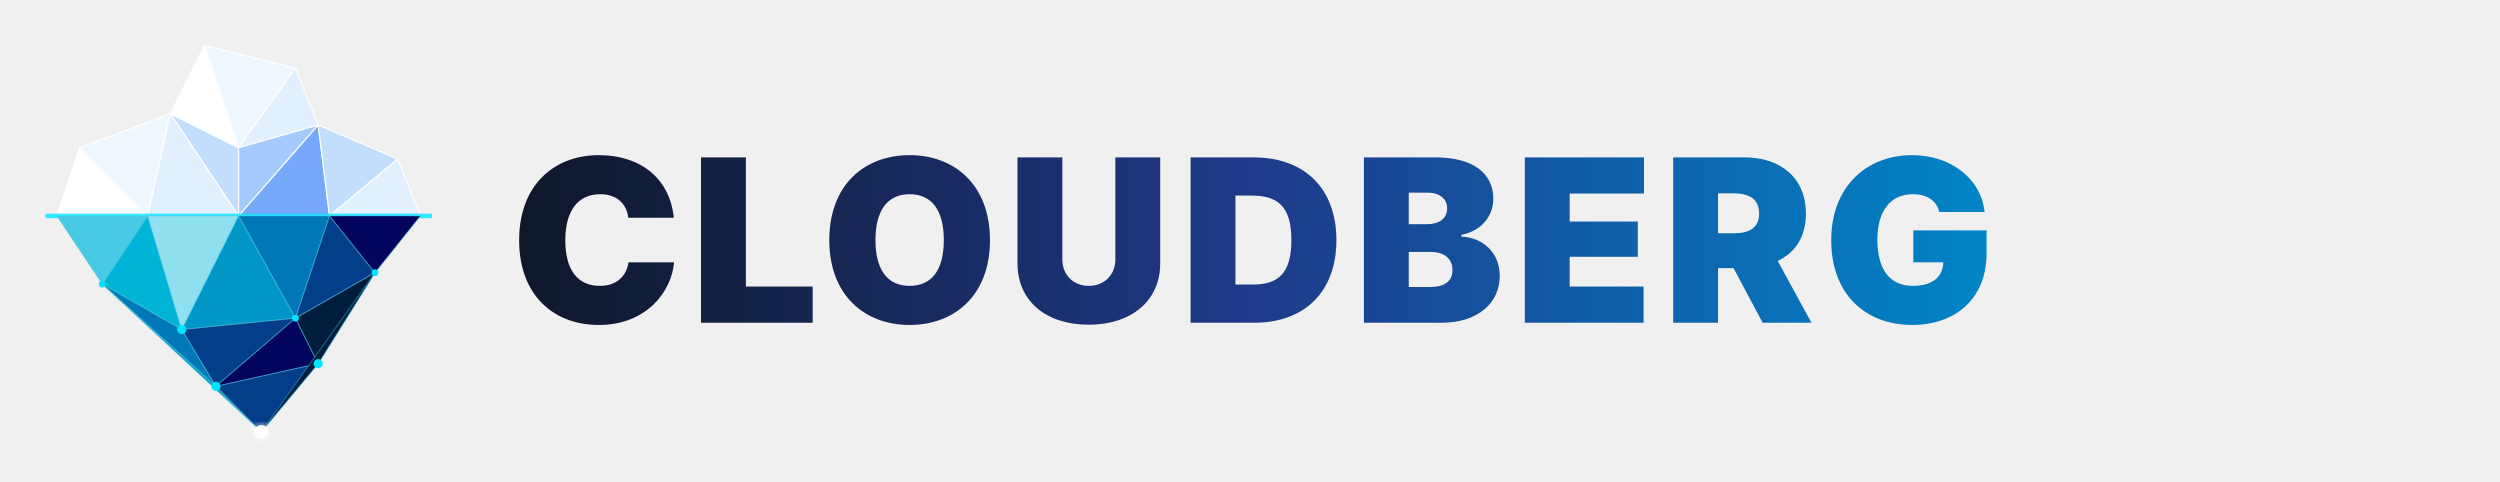
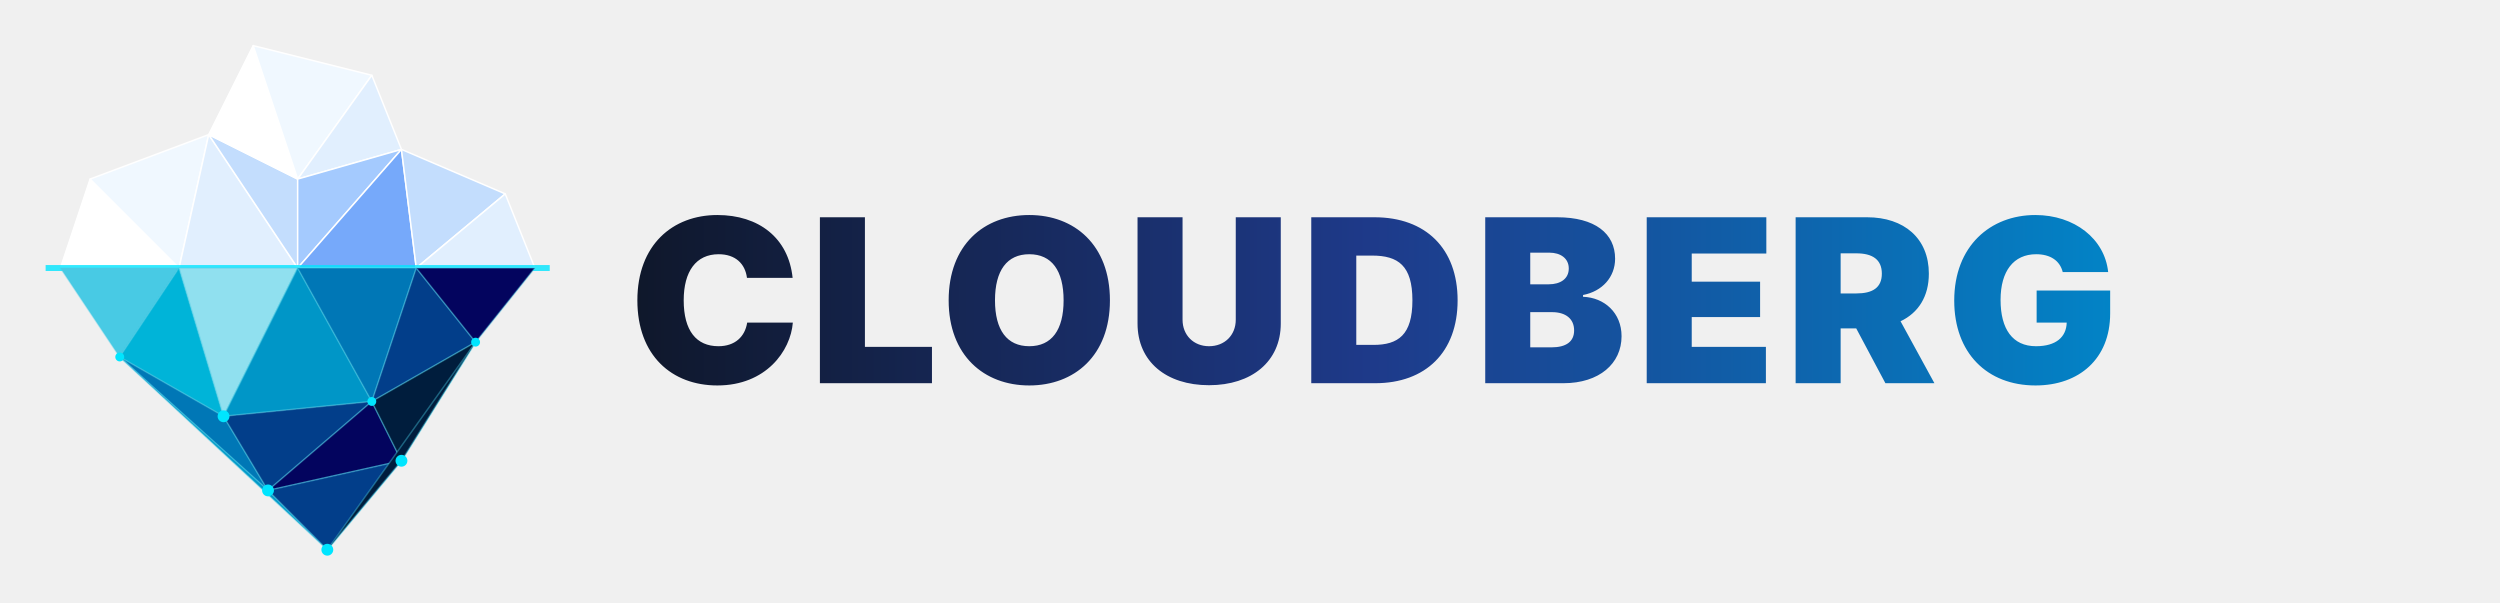
- <svg xmlns="http://www.w3.org/2000/svg" id="cloudberg-logo" viewBox="0 0 1100 212" width="1100" height="212">
+ <svg xmlns="http://www.w3.org/2000/svg" id="cloudberg-logo" viewBox="0 0 1096 264" width="1096" height="264">
  <defs>
-     <filter id="glow" x="-20%" y="-20%" width="140%" height="140%">
-       <feGaussianBlur stdDeviation="2" result="blur" />
-       <feComposite in="SourceGraphic" in2="blur" operator="over" />
-     </filter>
    <linearGradient id="text-gradient" x1="0%" y1="0%" x2="100%" y2="0%">
      <stop offset="0%" stop-color="#0f172a" />
      <stop offset="50%" stop-color="#1e3a8a" />
      <stop offset="100%" stop-color="#0284c7" />
    </linearGradient>
  </defs>
-   <g transform="translate(5,-5)">
+   <g transform="translate(0.5,-12.5) scale(1.3)">
    <g stroke="#ffffff" stroke-width="0.5" stroke-linejoin="round">
      <polygon points="20,100 30,70 60,100" fill="#FFFFFF" />
      <polygon points="30,70 70,55 60,100" fill="#F0F8FF" />
      <polygon points="60,100 70,55 100,100" fill="#E1EFFE" />
      <polygon points="70,55 100,70 100,100" fill="#C3DDFD" />
      <polygon points="70,55 85,25 100,70" fill="#FFFFFF" />
      <polygon points="85,25 125,35 100,70" fill="#F0F8FF" />
      <polygon points="100,70 125,35 135,60" fill="#E1EFFE" />
      <polygon points="100,100 100,70 135,60" fill="#A4CAFE" />
      <polygon points="100,100 135,60 140,100" fill="#76A9FA" />
      <polygon points="135,60 170,75 140,100" fill="#C3DDFD" />
      <polygon points="140,100 170,75 180,100" fill="#E1EFFE" />
    </g>
    <line x1="15" y1="100" x2="185" y2="100" stroke="#00E5FF" stroke-width="2" opacity="0.8" />
    <g stroke="#48CAE4" stroke-width="0.5" stroke-opacity="0.4" stroke-linejoin="round">
      <polygon points="20,100 60,100 40,130" fill="#48CAE4" />
      <polygon points="60,100 75,150 40,130" fill="#00B4D8" />
      <polygon points="60,100 100,100 75,150" fill="#90E0EF" />
      <polygon points="100,100 125,145 75,150" fill="#0096C7" />
      <polygon points="100,100 140,100 125,145" fill="#0077B6" />
      <polygon points="140,100 160,125 125,145" fill="#023E8A" />
      <polygon points="140,100 180,100 160,125" fill="#03045E" />
      <polygon points="40,130 75,150 90,175" fill="#0077B6" />
      <polygon points="75,150 125,145 90,175" fill="#023E8A" />
      <polygon points="125,145 135,165 90,175" fill="#03045E" />
      <polygon points="125,145 160,125 135,165" fill="#001D3D" />
      <polygon points="40,130 90,175 110,195" fill="#0096C7" />
      <polygon points="90,175 135,165 110,195" fill="#023E8A" />
      <polygon points="160,125 135,165 110,195" fill="#001D3D" />
    </g>
    <g fill="#00E5FF">
      <circle cx="40" cy="130" r="1.5" />
      <circle cx="75" cy="150" r="2" />
      <circle cx="125" cy="145" r="1.5" />
      <circle cx="160" cy="125" r="1.5" />
      <circle cx="90" cy="175" r="2" />
      <circle cx="135" cy="165" r="2" />
-       <circle cx="110" cy="195" r="3" fill="#FFFFFF" filter="url(#glow)" />
+       <circle cx="110" cy="195" r="2" />
    </g>
  </g>
-   <text x="225" y="142" font-family="'Arial Black', 'Segoe UI Black', -apple-system, sans-serif" font-size="100" font-weight="900" letter-spacing="4" fill="url(#text-gradient)">CLOUDBERG</text>
+   <text x="276" y="168" font-family="'Arial Black', 'Segoe UI Black', -apple-system, sans-serif" font-size="100" font-weight="900" letter-spacing="4" fill="url(#text-gradient)">CLOUDBERG</text>
</svg>
